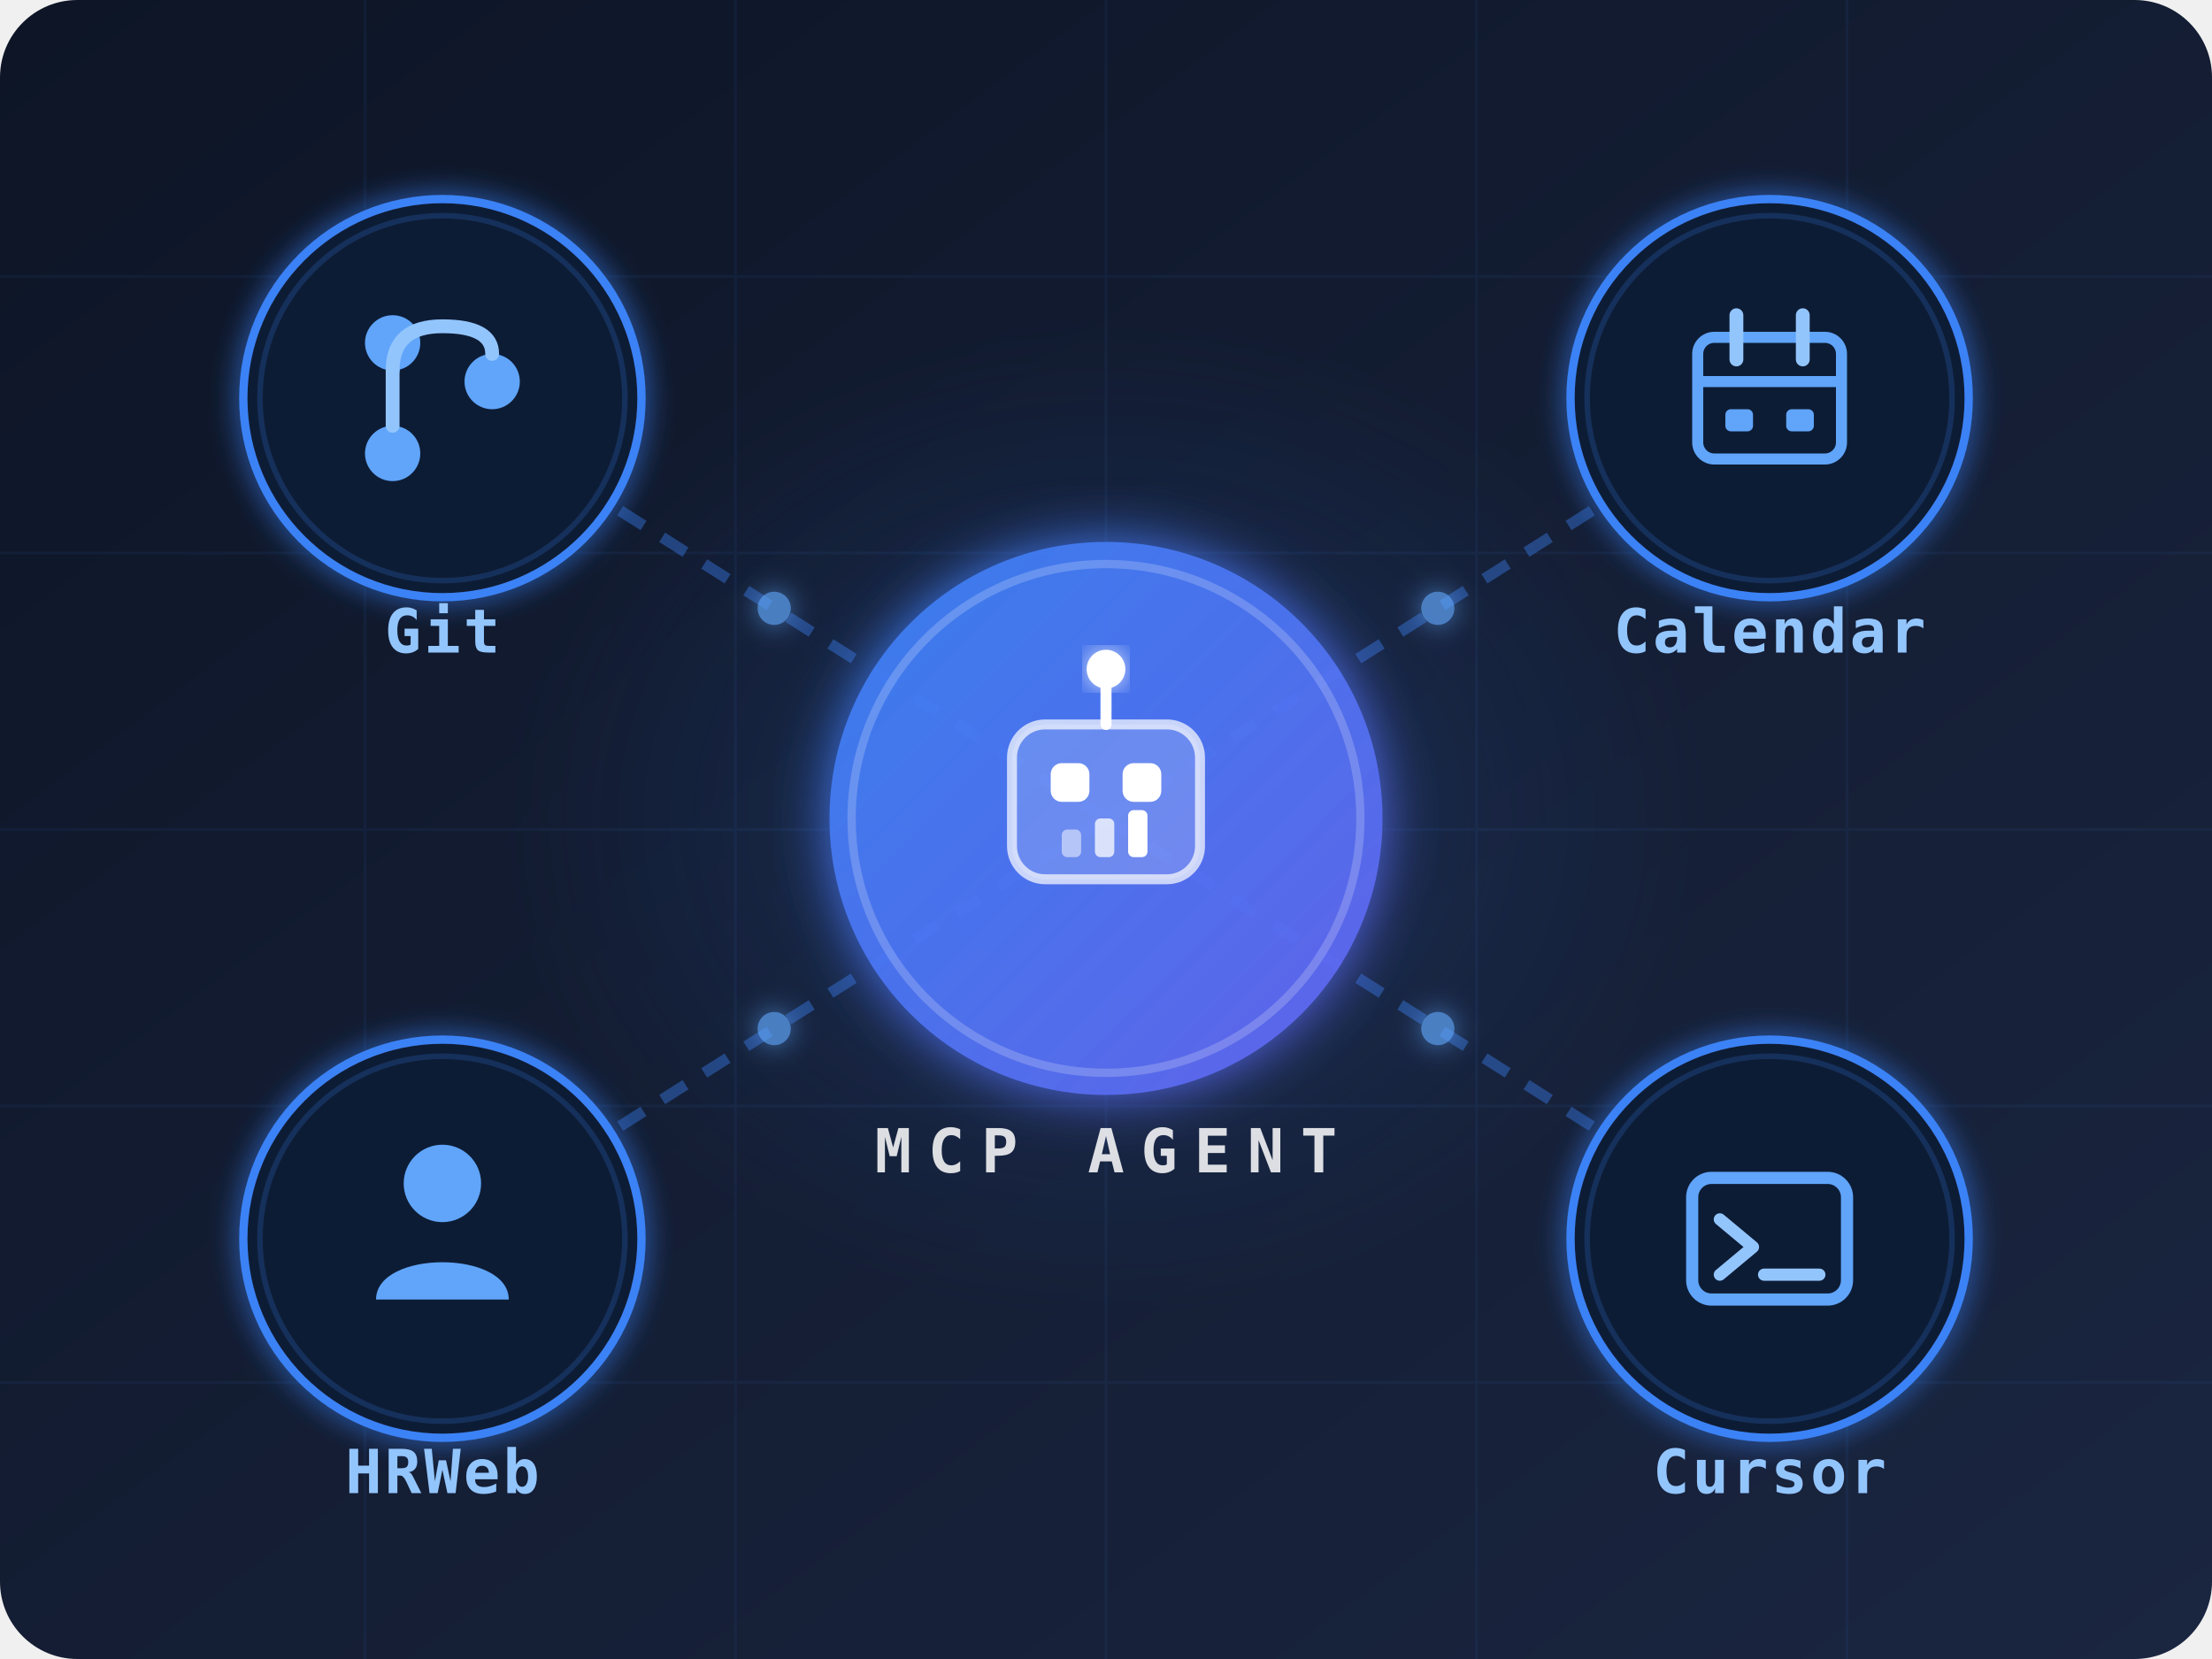
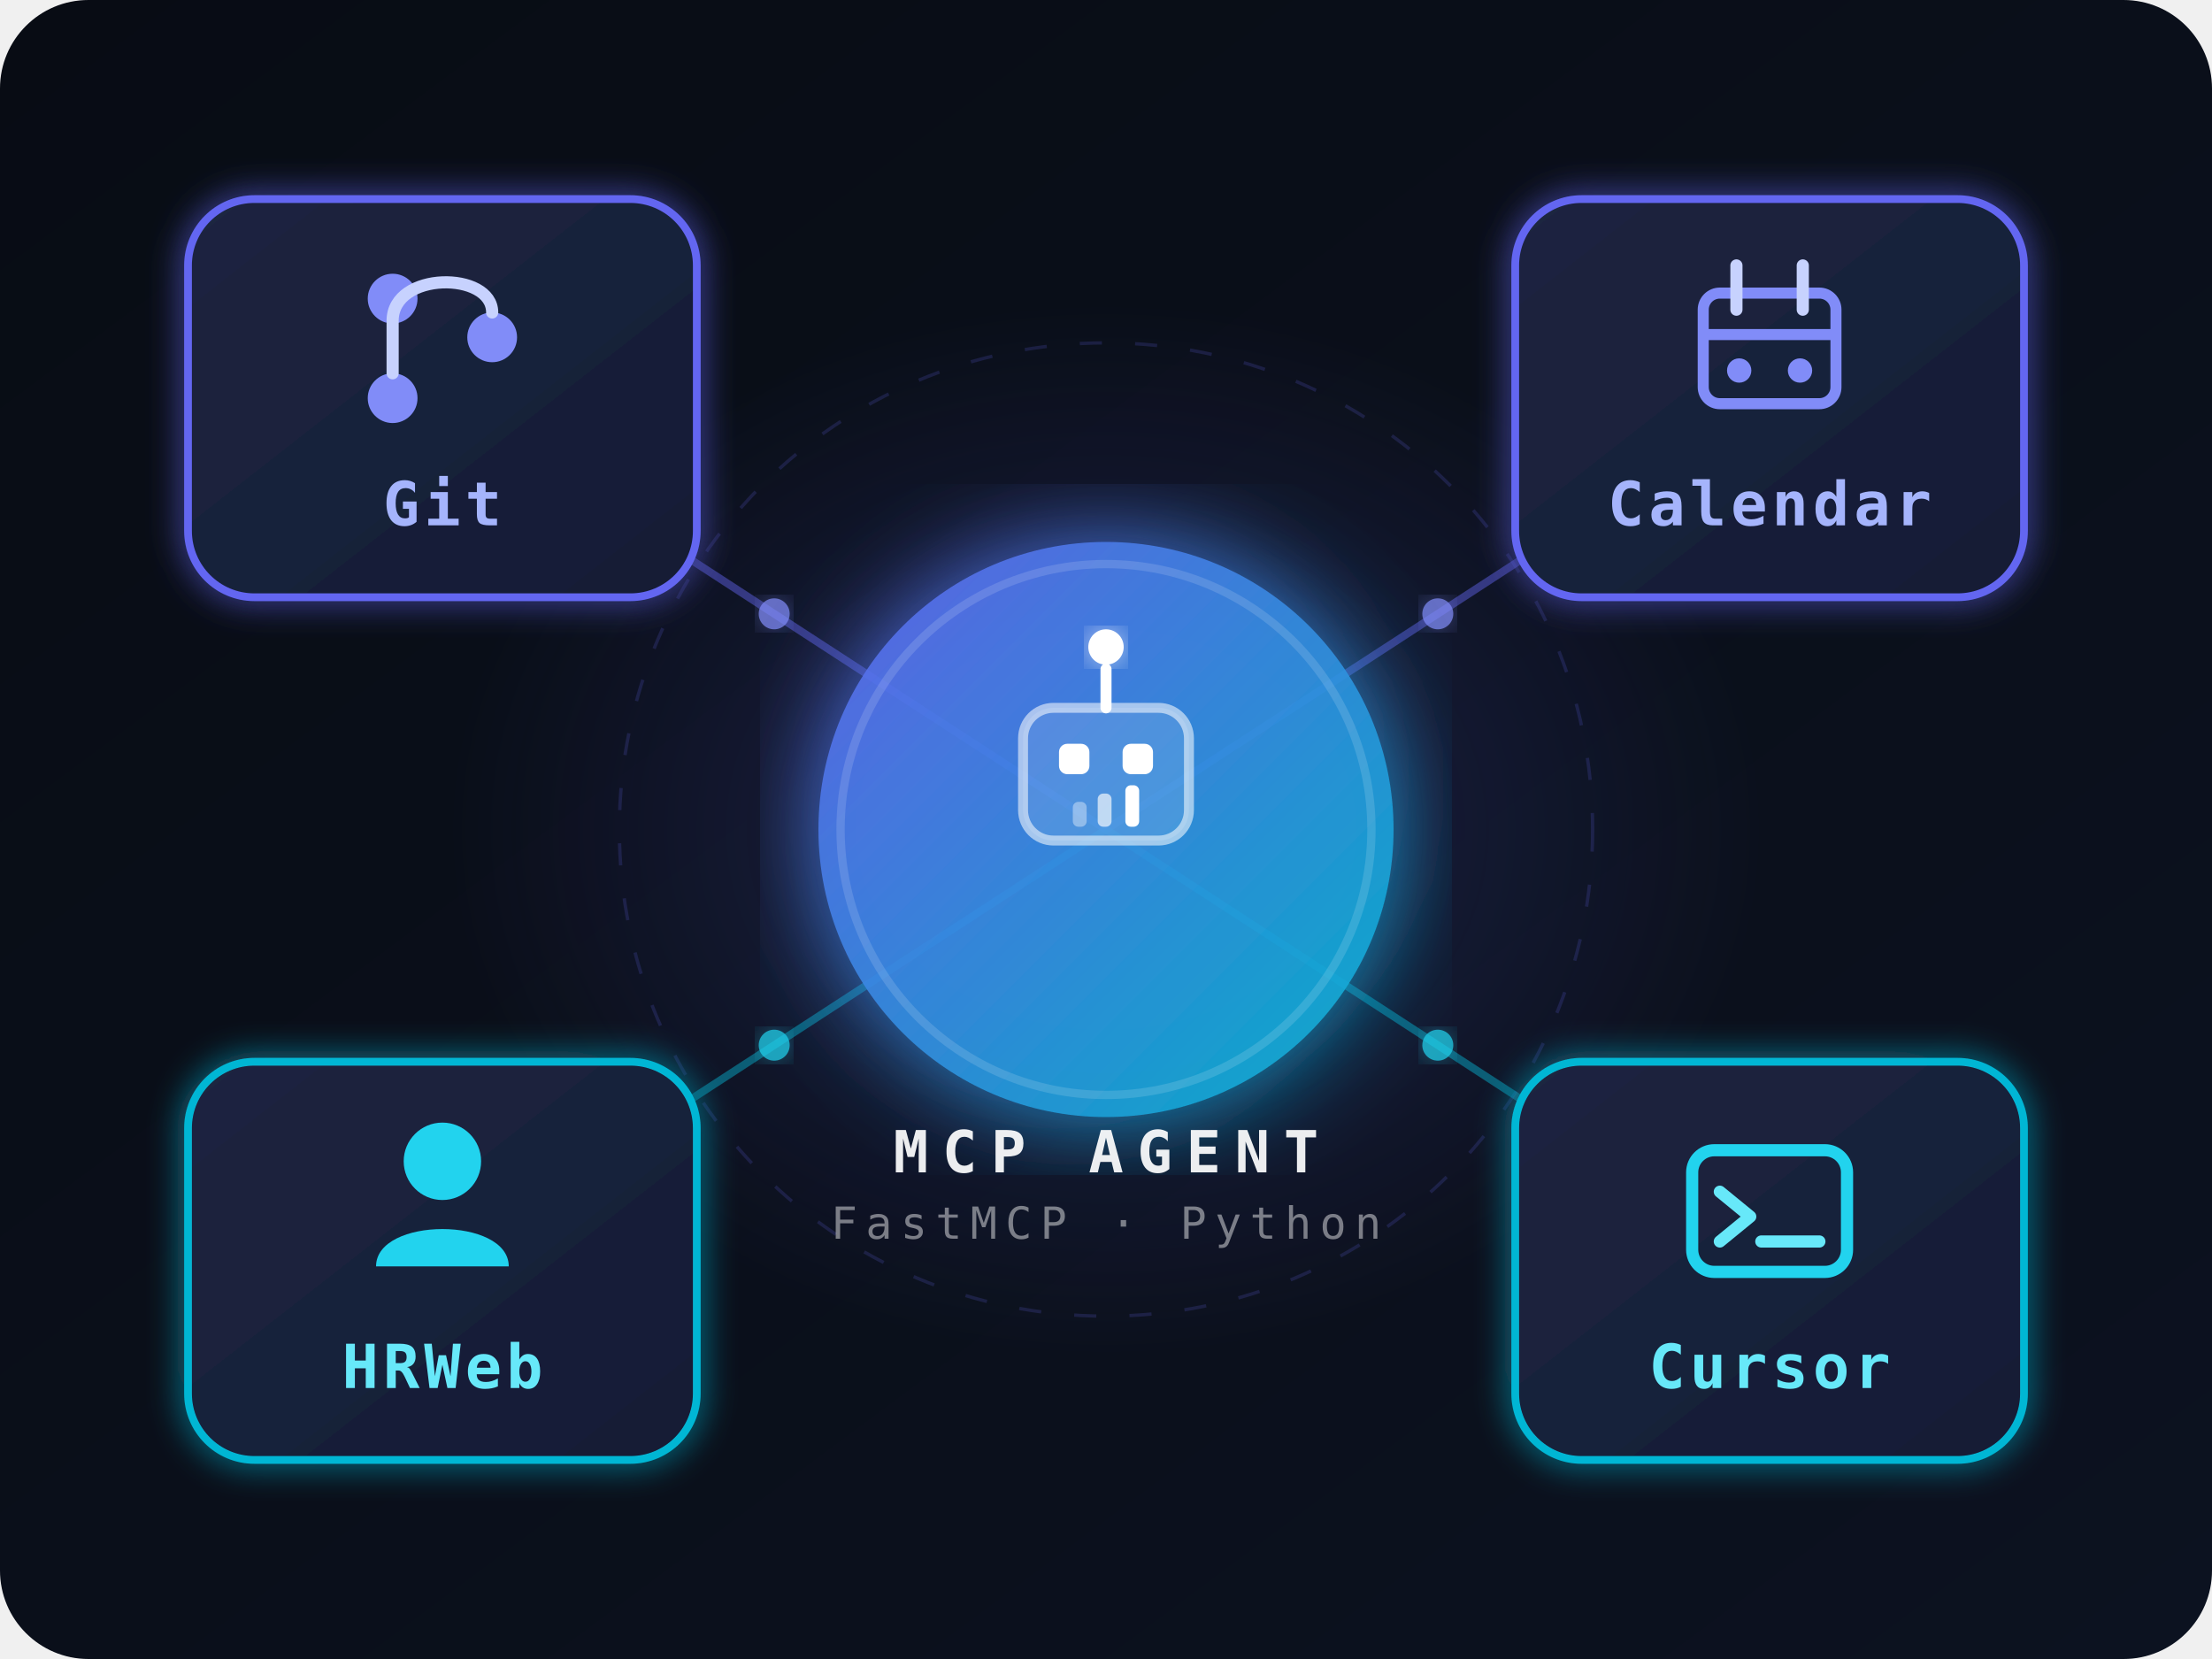
<svg xmlns="http://www.w3.org/2000/svg" viewBox="0 0 400 300" width="400" height="300">
  <defs>
    <linearGradient id="bg" x1="0%" y1="0%" x2="100%" y2="100%">
-       <stop offset="0%" stop-color="#0d1526" />
-       <stop offset="100%" stop-color="#1a2540" />
+       <stop offset="0%" stop-color="#080c14" />
+       <stop offset="100%" stop-color="#0c1220" />
    </linearGradient>
-     <linearGradient id="centerGrad" x1="0%" y1="0%" x2="100%" y2="100%">
-       <stop offset="0%" stop-color="#3b82f6" />
-       <stop offset="100%" stop-color="#6366f1" />
+     <linearGradient id="cg" x1="0%" y1="0%" x2="100%" y2="100%">
+       <stop offset="0%" stop-color="#6366f1" />
+       <stop offset="100%" stop-color="#06b6d4" />
    </linearGradient>
-     <radialGradient id="glowBg" cx="50%" cy="50%" r="50%">
-       <stop offset="0%" stop-color="#3b82f6" stop-opacity="0.18" />
-       <stop offset="100%" stop-color="#3b82f6" stop-opacity="0" />
+     <linearGradient id="ng" x1="0%" y1="0%" x2="100%" y2="100%">
+       <stop offset="0%" stop-color="#1e2540" />
+       <stop offset="100%" stop-color="#131c35" />
+     </linearGradient>
+     <radialGradient id="aura" cx="50%" cy="50%" r="50%">
+       <stop offset="0%" stop-color="#6366f1" stop-opacity="0.22" />
+       <stop offset="100%" stop-color="#6366f1" stop-opacity="0" />
    </radialGradient>
    <filter id="glow">
-       <feGaussianBlur stdDeviation="5" result="coloredBlur" />
+       <feGaussianBlur stdDeviation="9" result="b" />
      <feMerge>
-         <feMergeNode in="coloredBlur" />
+         <feMergeNode in="b" />
        <feMergeNode in="SourceGraphic" />
      </feMerge>
    </filter>
-     <filter id="nodeGlow">
-       <feGaussianBlur stdDeviation="2.5" result="coloredBlur" />
+     <filter id="sg">
+       <feGaussianBlur stdDeviation="3" result="b" />
      <feMerge>
-         <feMergeNode in="coloredBlur" />
+         <feMergeNode in="b" />
        <feMergeNode in="SourceGraphic" />
      </feMerge>
    </filter>
+     <marker id="arr" markerWidth="6" markerHeight="6" refX="5" refY="3" orient="auto">
+       <path d="M0,0.5 L5,3 L0,5.5" fill="none" stroke="#6366f1" stroke-width="1" opacity="0.6" />
+     </marker>
  </defs>
-   <rect width="400" height="300" fill="url(#bg)" rx="14" />
-   <ellipse cx="200" cy="148" rx="110" ry="90" fill="url(#glowBg)" />
-   <g stroke="#3b82f6" stroke-width="0.5" opacity="0.07">
-     <line x1="0" y1="50" x2="400" y2="50" />
-     <line x1="0" y1="100" x2="400" y2="100" />
-     <line x1="0" y1="150" x2="400" y2="150" />
-     <line x1="0" y1="200" x2="400" y2="200" />
-     <line x1="0" y1="250" x2="400" y2="250" />
-     <line x1="66" y1="0" x2="66" y2="300" />
-     <line x1="133" y1="0" x2="133" y2="300" />
-     <line x1="200" y1="0" x2="200" y2="300" />
-     <line x1="267" y1="0" x2="267" y2="300" />
-     <line x1="334" y1="0" x2="334" y2="300" />
+   <rect width="400" height="300" fill="url(#bg)" rx="16" />
+   <ellipse cx="200" cy="150" rx="120" ry="95" fill="url(#aura)" />
+   <circle cx="200" cy="150" r="88" fill="none" stroke="#6366f1" stroke-width="0.6" opacity="0.18" stroke-dasharray="4 6" />
+   <line x1="200" y1="150" x2="80" y2="72" stroke="#6366f1" stroke-width="1.4" opacity="0.45" marker-end="url(#arr)" />
+   <line x1="200" y1="150" x2="320" y2="72" stroke="#6366f1" stroke-width="1.4" opacity="0.45" marker-end="url(#arr)" />
+   <line x1="200" y1="150" x2="80" y2="228" stroke="#06b6d4" stroke-width="1.4" opacity="0.45" marker-end="url(#arr)" />
+   <line x1="200" y1="150" x2="320" y2="228" stroke="#06b6d4" stroke-width="1.4" opacity="0.45" marker-end="url(#arr)" />
+   <circle cx="140" cy="111" r="2.8" fill="#818cf8" opacity="0.75" filter="url(#sg)" />
+   <circle cx="260" cy="111" r="2.8" fill="#818cf8" opacity="0.75" filter="url(#sg)" />
+   <circle cx="140" cy="189" r="2.8" fill="#22d3ee" opacity="0.75" filter="url(#sg)" />
+   <circle cx="260" cy="189" r="2.8" fill="#22d3ee" opacity="0.75" filter="url(#sg)" />
+   <rect x="34" y="36" width="92" height="72" rx="12" fill="url(#ng)" stroke="#6366f1" stroke-width="1.4" filter="url(#sg)" />
+   <g transform="translate(80,63)" stroke-linecap="round" fill="none">
+     <circle cx="-9" cy="-9" r="4.5" fill="#818cf8" stroke="none" />
+     <circle cx="-9" cy=" 9" r="4.5" fill="#818cf8" stroke="none" />
+     <circle cx=" 9" cy="-2" r="4.5" fill="#818cf8" stroke="none" />
+     <line x1="-9" y1="-4.5" x2="-9" y2="4.5" stroke="#c7d2fe" stroke-width="2.2" />
+     <path d="M -9 -5 C -9 -14 9 -14 9 -6.5" stroke="#c7d2fe" stroke-width="2.2" fill="none" />
  </g>
-   <g stroke="#3b82f6" stroke-width="2" opacity="0.4" stroke-dasharray="5,4">
-     <line x1="200" y1="148" x2="80" y2="72" />
-     <line x1="200" y1="148" x2="320" y2="72" />
-     <line x1="200" y1="148" x2="80" y2="224" />
-     <line x1="200" y1="148" x2="320" y2="224" />
+   <text x="80" y="95" text-anchor="middle" font-family="ui-monospace,monospace" font-size="11" font-weight="700" fill="#a5b4fc" letter-spacing="0.8">Git</text>
+   <rect x="274" y="36" width="92" height="72" rx="12" fill="url(#ng)" stroke="#6366f1" stroke-width="1.4" filter="url(#sg)" />
+   <g transform="translate(320,63)">
+     <rect x="-12" y="-10" width="24" height="20" rx="3" fill="none" stroke="#818cf8" stroke-width="2" />
+     <line x1="-12" y1="-2.5" x2="12" y2="-2.5" stroke="#818cf8" stroke-width="2" />
+     <line x1="-6" y1="-15" x2="-6" y2="-7" stroke="#c7d2fe" stroke-width="2.2" stroke-linecap="round" />
+     <line x1=" 6" y1="-15" x2=" 6" y2="-7" stroke="#c7d2fe" stroke-width="2.2" stroke-linecap="round" />
+     <circle cx="-5.5" cy="4" r="2.2" fill="#818cf8" />
+     <circle cx=" 5.5" cy="4" r="2.2" fill="#818cf8" />
  </g>
-   <g fill="#60a5fa" opacity="0.7" filter="url(#nodeGlow)">
-     <circle cx="140" cy="110" r="3" />
-     <circle cx="260" cy="110" r="3" />
-     <circle cx="140" cy="186" r="3" />
-     <circle cx="260" cy="186" r="3" />
+   <text x="320" y="95" text-anchor="middle" font-family="ui-monospace,monospace" font-size="11" font-weight="700" fill="#a5b4fc" letter-spacing="0.8">Calendar</text>
+   <rect x="34" y="192" width="92" height="72" rx="12" fill="url(#ng)" stroke="#06b6d4" stroke-width="1.4" filter="url(#sg)" />
+   <g transform="translate(80,219)">
+     <circle cx="0" cy="-9" r="7" fill="#22d3ee" />
+     <path d="M -12 10 C -12 1 12 1 12 10 Z" fill="#22d3ee" />
  </g>
-   <circle cx="80" cy="72" r="36" fill="#111d35" stroke="#3b82f6" stroke-width="1.5" filter="url(#nodeGlow)" />
-   <circle cx="80" cy="72" r="33" fill="none" stroke="rgba(59,130,246,0.2)" stroke-width="1" />
-   <g transform="translate(80,72)">
-     <circle cx="-9" cy="-10" r="5" fill="#60a5fa" />
-     <circle cx="-9" cy="10" r="5" fill="#60a5fa" />
-     <circle cx="9" cy="-3" r="5" fill="#60a5fa" />
-     <line x1="-9" y1="-5" x2="-9" y2="5" stroke="#93c5fd" stroke-width="2.5" stroke-linecap="round" />
-     <path d="M -9 -5 Q -9 -13 0 -13 Q 9 -13 9 -8" fill="none" stroke="#93c5fd" stroke-width="2.5" stroke-linecap="round" />
+   <text x="80" y="251" text-anchor="middle" font-family="ui-monospace,monospace" font-size="11" font-weight="700" fill="#67e8f9" letter-spacing="0.8">HRWeb</text>
+   <rect x="274" y="192" width="92" height="72" rx="12" fill="url(#ng)" stroke="#06b6d4" stroke-width="1.4" filter="url(#sg)" />
+   <g transform="translate(320,219)" fill="none" stroke="#22d3ee" stroke-width="2.2" stroke-linecap="round" stroke-linejoin="round">
+     <rect x="-14" y="-11" width="28" height="22" rx="4" />
+     <polyline points="-9,-3.5 -3.5,1 -9,5.5" stroke="#67e8f9" />
+     <line x1="-1.5" y1="5.5" x2="9" y2="5.5" stroke="#67e8f9" />
  </g>
-   <text x="80" y="118" text-anchor="middle" font-family="ui-monospace,monospace" font-size="11" font-weight="600" fill="#93c5fd" letter-spacing="0.5">Git</text>
-   <circle cx="320" cy="72" r="36" fill="#111d35" stroke="#3b82f6" stroke-width="1.5" filter="url(#nodeGlow)" />
-   <circle cx="320" cy="72" r="33" fill="none" stroke="rgba(59,130,246,0.2)" stroke-width="1" />
-   <g transform="translate(320,72)">
-     <rect x="-13" y="-11" width="26" height="22" rx="3" fill="none" stroke="#60a5fa" stroke-width="2" />
-     <line x1="-13" y1="-3" x2="13" y2="-3" stroke="#60a5fa" stroke-width="2" />
-     <line x1="-6" y1="-15" x2="-6" y2="-7" stroke="#93c5fd" stroke-width="2.5" stroke-linecap="round" />
-     <line x1="6" y1="-15" x2="6" y2="-7" stroke="#93c5fd" stroke-width="2.5" stroke-linecap="round" />
-     <rect x="-8" y="2" width="5" height="4" rx="1" fill="#60a5fa" />
-     <rect x="3" y="2" width="5" height="4" rx="1" fill="#60a5fa" />
+   <text x="320" y="251" text-anchor="middle" font-family="ui-monospace,monospace" font-size="11" font-weight="700" fill="#67e8f9" letter-spacing="0.8">Cursor</text>
+   <circle cx="200" cy="150" r="52" fill="url(#cg)" filter="url(#glow)" opacity="0.93" />
+   <circle cx="200" cy="150" r="48" fill="none" stroke="rgba(255,255,255,0.14)" stroke-width="1.5" />
+   <g transform="translate(200,143)">
+     <rect x="-15" y="-15" width="30" height="24" rx="5.5" fill="rgba(255,255,255,0.12)" stroke="rgba(255,255,255,0.55)" stroke-width="1.8" />
+     <rect x="-8.5" y="-8.5" width="5.5" height="5.5" rx="1.5" fill="white" />
+     <rect x=" 3" y="-8.5" width="5.5" height="5.5" rx="1.5" fill="white" />
+     <rect x="-6" y="2" width="2.5" height="4.5" rx="1" fill="rgba(255,255,255,0.38)" />
+     <rect x="-1.5" y="0.5" width="2.5" height="6" rx="1" fill="rgba(255,255,255,0.65)" />
+     <rect x=" 3.5" y="-1" width="2.5" height="7.5" rx="1" fill="white" />
+     <line x1="0" y1="-15" x2="0" y2="-22" stroke="white" stroke-width="2" stroke-linecap="round" />
+     <circle cx="0" cy="-26" r="3.2" fill="white" filter="url(#sg)" />
  </g>
-   <text x="320" y="118" text-anchor="middle" font-family="ui-monospace,monospace" font-size="11" font-weight="600" fill="#93c5fd" letter-spacing="0.5">Calendar</text>
-   <circle cx="80" cy="224" r="36" fill="#111d35" stroke="#3b82f6" stroke-width="1.5" filter="url(#nodeGlow)" />
-   <circle cx="80" cy="224" r="33" fill="none" stroke="rgba(59,130,246,0.2)" stroke-width="1" />
-   <g transform="translate(80,224)">
-     <circle cx="0" cy="-10" r="7" fill="#60a5fa" />
-     <path d="M -12 11 C -12 2 12 2 12 11 Z" fill="#60a5fa" />
-   </g>
-   <text x="80" y="270" text-anchor="middle" font-family="ui-monospace,monospace" font-size="11" font-weight="600" fill="#93c5fd" letter-spacing="0.5">HRWeb</text>
-   <circle cx="320" cy="224" r="36" fill="#111d35" stroke="#3b82f6" stroke-width="1.5" filter="url(#nodeGlow)" />
-   <circle cx="320" cy="224" r="33" fill="none" stroke="rgba(59,130,246,0.2)" stroke-width="1" />
-   <g transform="translate(320,224)" fill="none" stroke="#60a5fa" stroke-width="2.2" stroke-linecap="round" stroke-linejoin="round">
-     <rect x="-14" y="-11" width="28" height="22" rx="3.5" />
-     <polyline points="-9,-3.5 -3,1.5 -9,6.5" stroke="#93c5fd" />
-     <line x1="-1" y1="6.5" x2="9" y2="6.5" stroke="#93c5fd" />
-   </g>
-   <text x="320" y="270" text-anchor="middle" font-family="ui-monospace,monospace" font-size="11" font-weight="600" fill="#93c5fd" letter-spacing="0.5">Cursor</text>
-   <circle cx="200" cy="148" r="50" fill="url(#centerGrad)" filter="url(#glow)" opacity="0.95" />
-   <circle cx="200" cy="148" r="46" fill="none" stroke="rgba(255,255,255,0.2)" stroke-width="1.5" />
-   <g transform="translate(200,148)">
-     <rect x="-17" y="-17" width="34" height="28" rx="6" fill="rgba(255,255,255,0.18)" stroke="rgba(255,255,255,0.7)" stroke-width="1.8" />
-     <rect x="-10" y="-10" width="7" height="7" rx="2" fill="white" />
-     <rect x="3" y="-10" width="7" height="7" rx="2" fill="white" />
-     <rect x="-8" y="2" width="3.5" height="5" rx="1" fill="rgba(255,255,255,0.5)" />
-     <rect x="-2" y="0" width="3.5" height="7" rx="1" fill="rgba(255,255,255,0.75)" />
-     <rect x="4" y="-1.5" width="3.5" height="8.5" rx="1" fill="white" />
-     <line x1="0" y1="-17" x2="0" y2="-24" stroke="white" stroke-width="2" stroke-linecap="round" />
-     <circle cx="0" cy="-27" r="3.5" fill="white" filter="url(#nodeGlow)" />
-   </g>
-   <text x="200" y="212" text-anchor="middle" font-family="ui-monospace,monospace" font-size="11" font-weight="700" fill="rgba(255,255,255,0.85)" letter-spacing="3">MCP AGENT</text>
+   <text x="200" y="212" text-anchor="middle" font-family="ui-monospace,monospace" font-size="10.5" font-weight="700" fill="rgba(255,255,255,0.92)" letter-spacing="2.5">MCP AGENT</text>
+   <text x="200" y="224" text-anchor="middle" font-family="ui-monospace,monospace" font-size="8" font-weight="500" fill="rgba(255,255,255,0.45)" letter-spacing="1.5">FastMCP · Python</text>
</svg>
